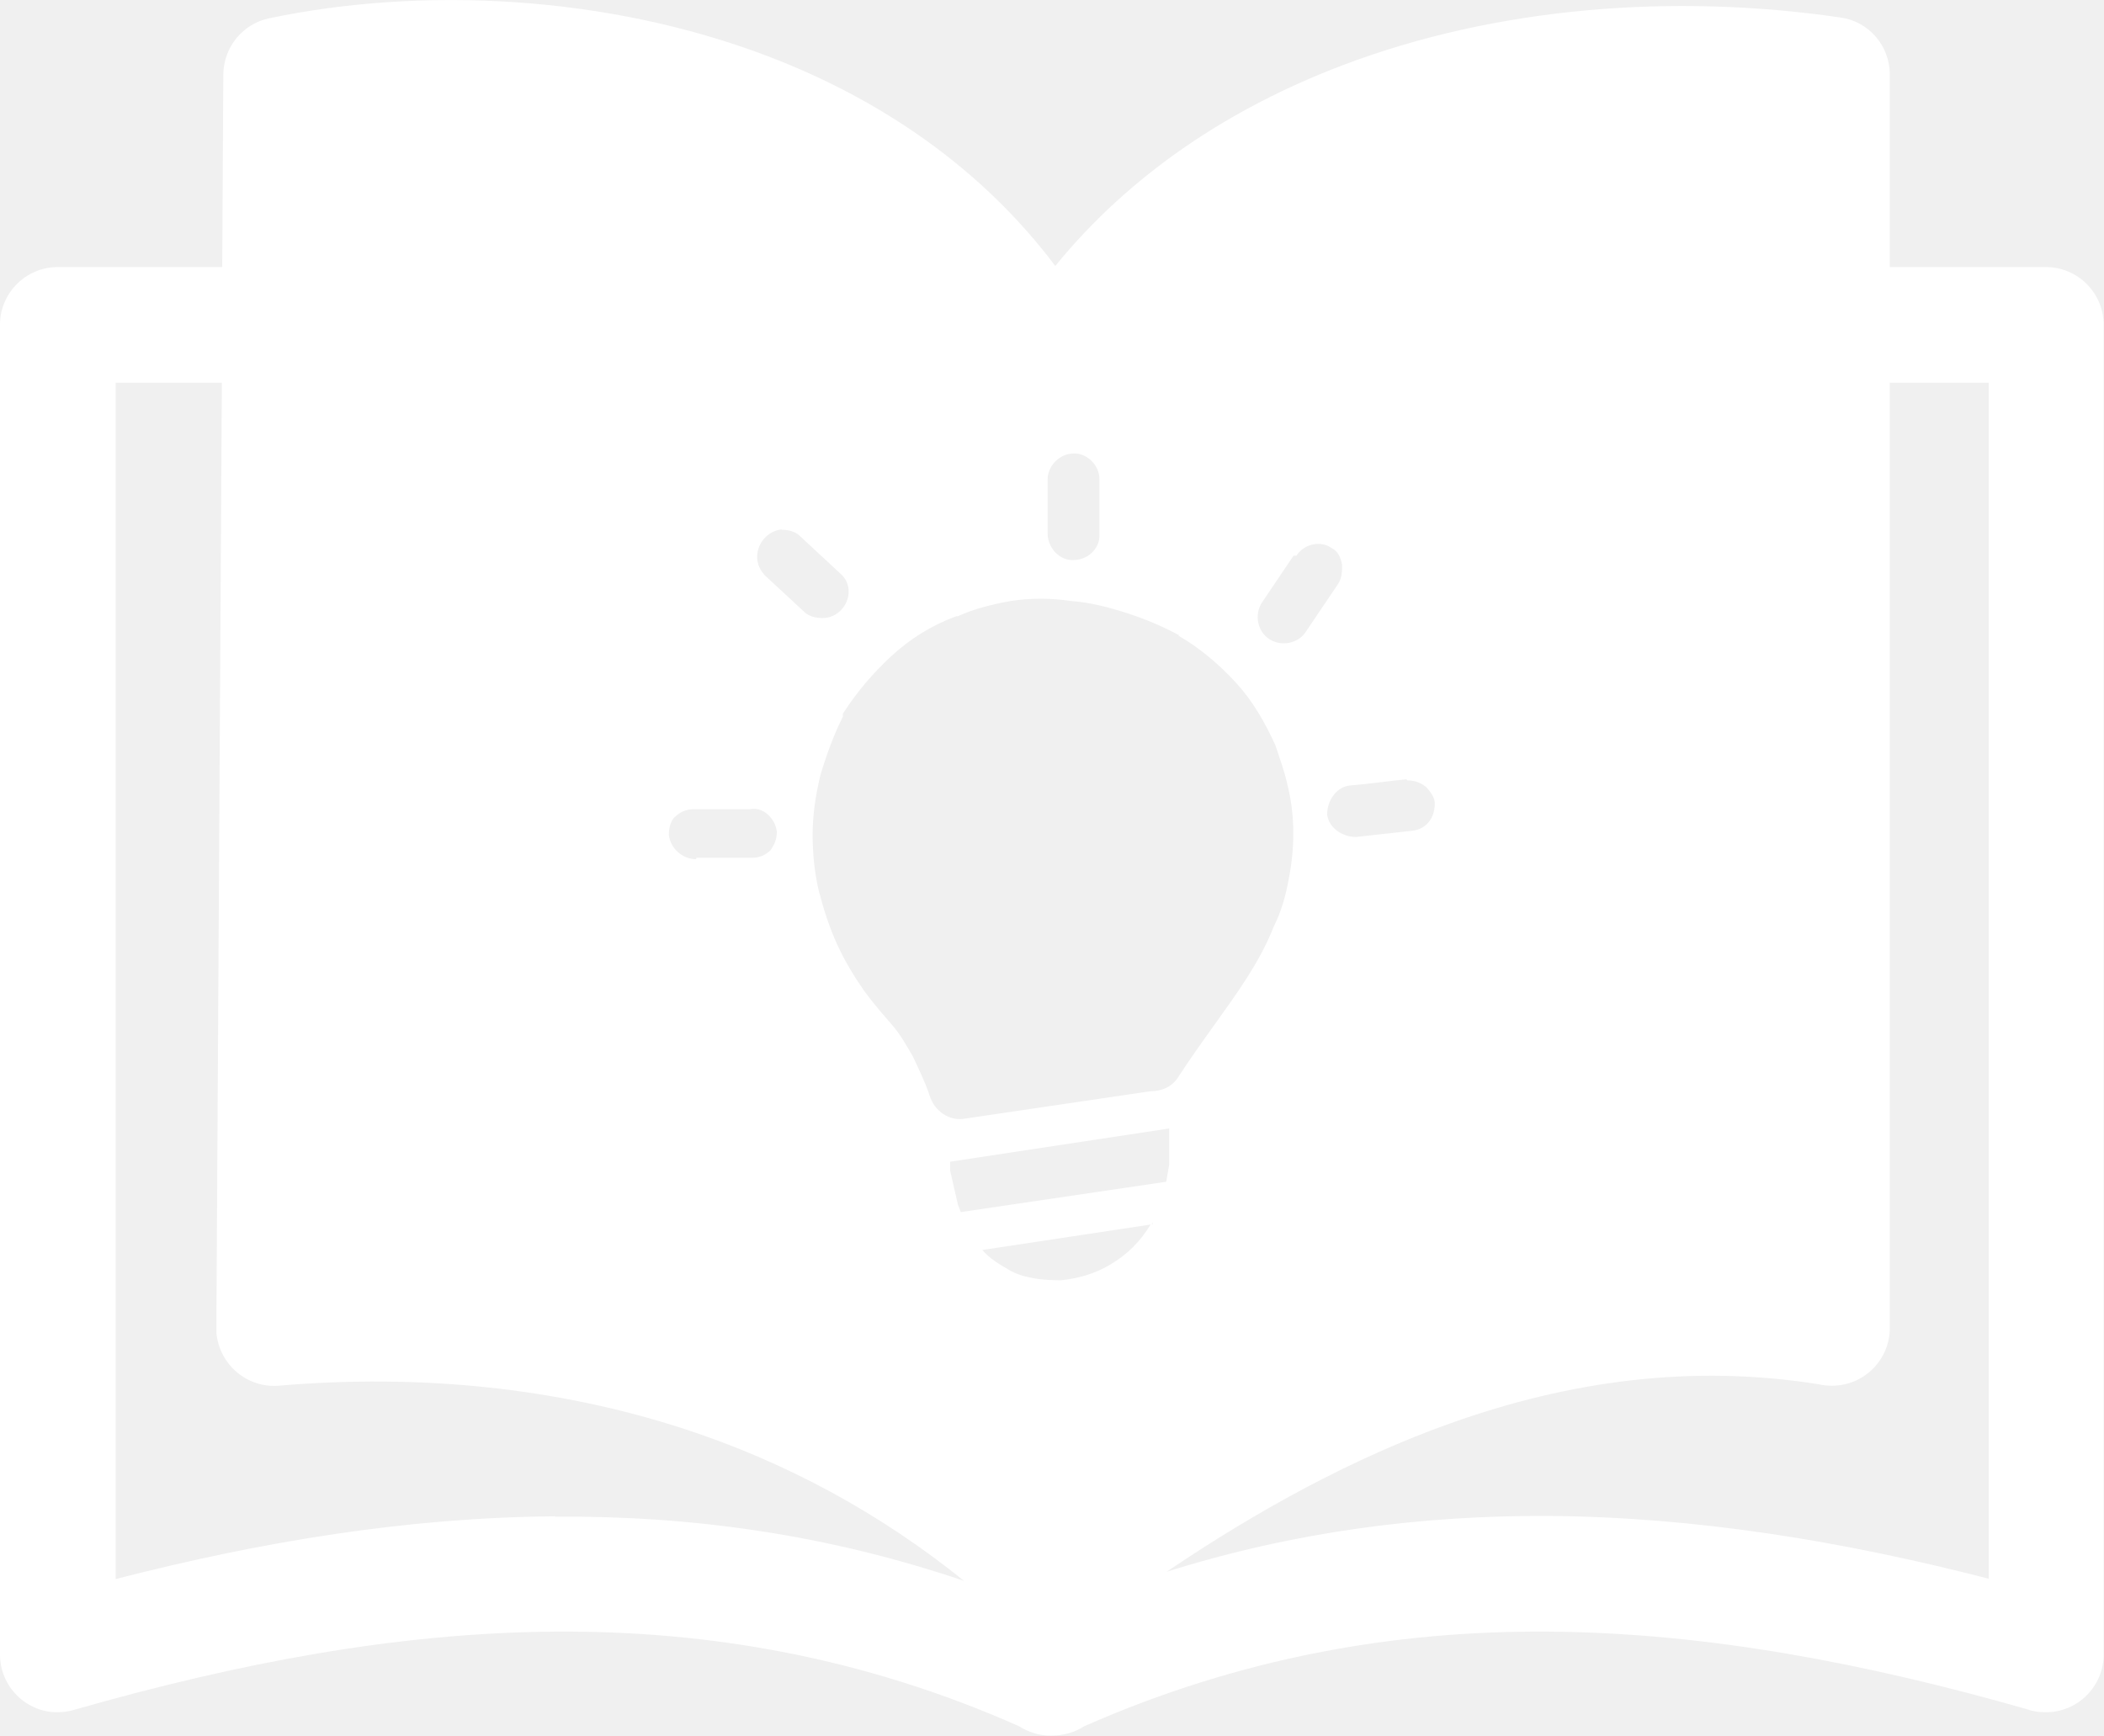
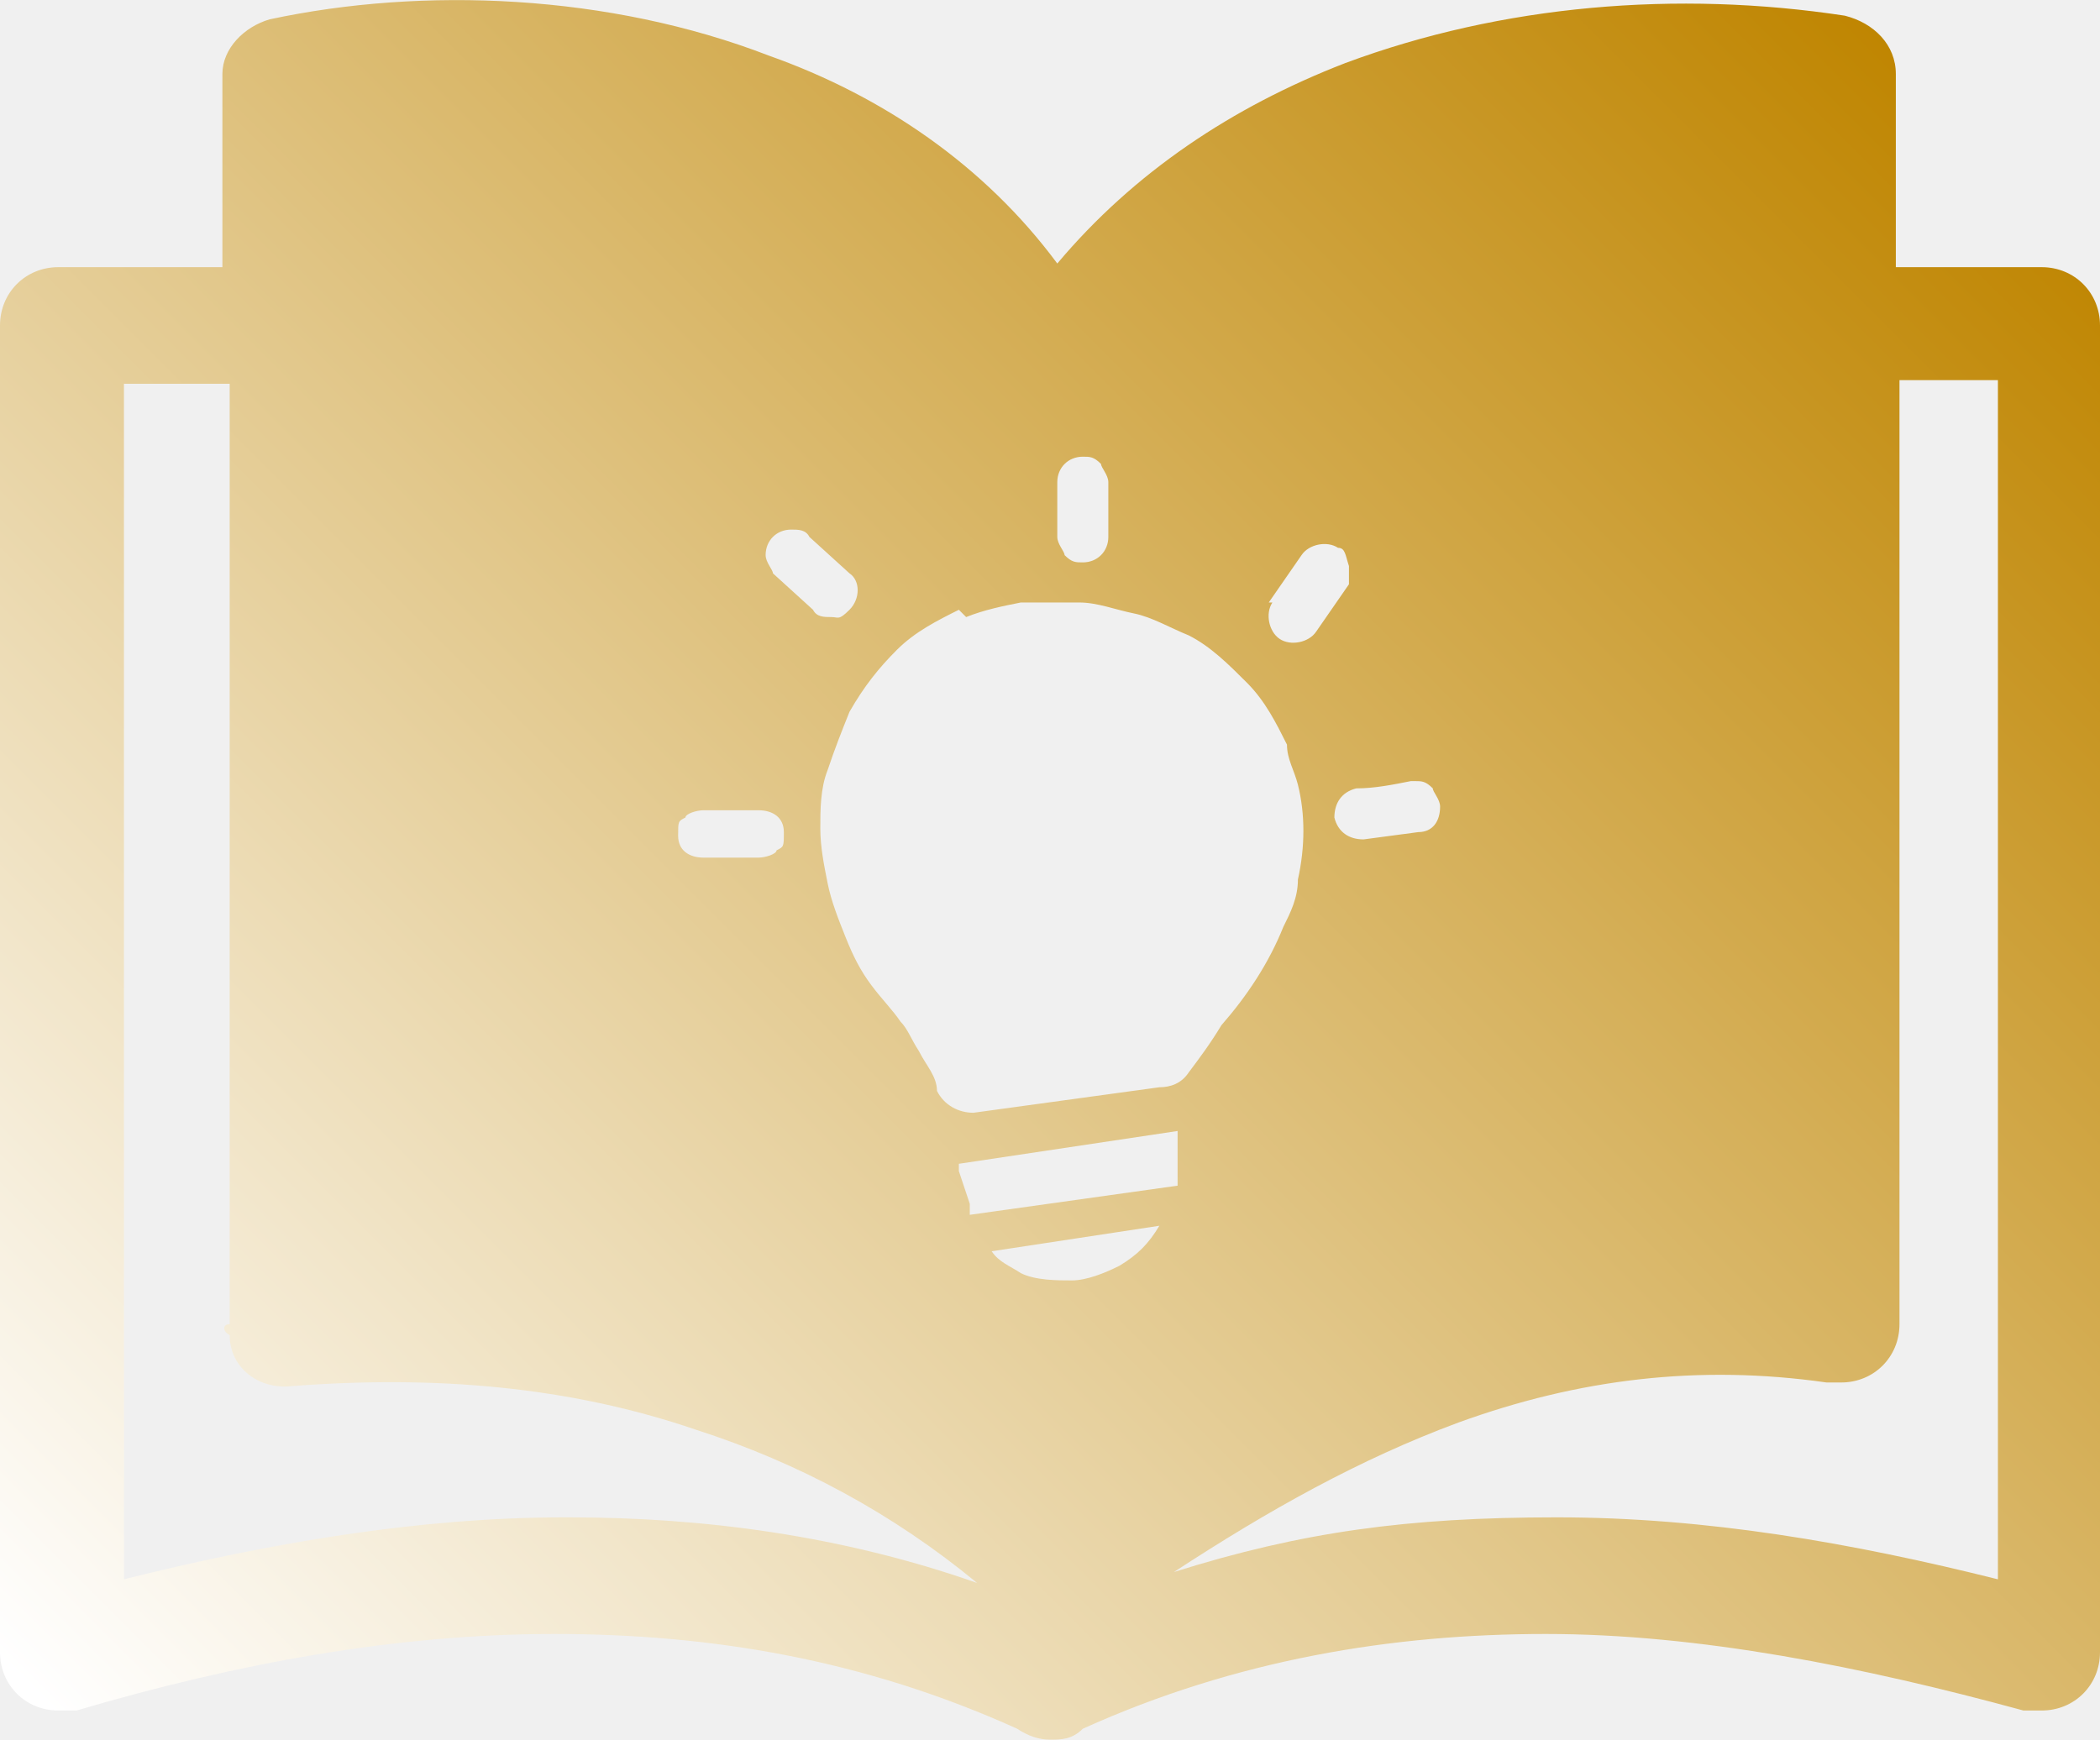
- <svg xmlns="http://www.w3.org/2000/svg" id="Layer_2" data-name="Layer 2" viewBox="0 0 57.66 47.56">
+ <svg xmlns="http://www.w3.org/2000/svg" id="Layer_2" data-name="Layer 2" viewBox="0 0 57.6 47.73">
  <defs>
    <style>
      .cls-1 {
-         fill: #fff;
+         fill: url(#linear-gradient);
      }
    </style>
+     <linearGradient id="linear-gradient" x1="5.04" y1="1166.5" x2="53.35" y2="1118.19" gradientTransform="translate(0 -1115.95)" gradientUnits="userSpaceOnUse">
+       <stop offset="0" stop-color="#fff" />
+       <stop offset="1" stop-color="#bf8500" />
+     </linearGradient>
  </defs>
  <g id="Layer_2-2" data-name="Layer 2">
-     <path class="cls-1" d="M56.08,7.32h-4.29V2.04c0-.77-.56-1.45-1.35-1.56-4.58-.67-9.44-.29-13.65,1.31-3.08,1.17-5.82,2.98-7.87,5.5-2.03-2.7-4.81-4.58-7.88-5.75C16.6-.15,11.54-.37,7.38.5c-.72.15-1.25.78-1.26,1.54l-.03,5.28H1.58c-.87,0-1.58.71-1.58,1.58v36.45c0,.87.71,1.58,1.57,1.58.18,0,.35-.03.51-.08,4.42-1.26,8.79-2.1,13.13-2.13,4.23-.03,8.47.71,12.71,2.59.27.17.58.27.9.26.32,0,.64-.09.9-.26,4.25-1.87,8.47-2.62,12.71-2.59,4.34.03,8.72.87,13.13,2.13.16.06.33.08.51.08.87,0,1.58-.71,1.58-1.58V8.9c0-.87-.71-1.58-1.58-1.58ZM38.53,21.35l.04.04c.17,0,.33.04.5.17.12.12.25.29.25.46,0,.42-.25.71-.62.75l-1.54.17c-.37,0-.75-.25-.79-.62,0-.37.25-.75.62-.79.5-.04,1.04-.12,1.54-.17ZM34.58,16.52l.87-1.29h.08c.21-.33.67-.42.96-.21.17.08.25.25.29.46,0,.17,0,.37-.12.54l-.87,1.29c-.21.33-.67.42-1,.21s-.42-.67-.21-1ZM28.71,13.14c0-.37.33-.71.71-.71h.04c.17,0,.33.08.46.21.12.12.21.29.21.5v1.54c0,.37-.33.67-.71.67h-.04c-.17,0-.33-.08-.46-.21-.12-.12-.21-.33-.21-.5v-1.5ZM26.21,16.89h.04c.46-.21.96-.33,1.46-.42.54-.08,1.08-.08,1.62,0,.54.04,1.04.17,1.54.33s1,.37,1.46.62h-.04c.58.33,1.12.79,1.58,1.29.46.5.79,1.08,1.08,1.71.12.37.25.71.33,1.08.21.83.21,1.71.04,2.58-.08.46-.21.92-.42,1.33-.37.96-1.04,1.87-1.67,2.75-.33.46-.62.87-.92,1.33-.17.29-.46.42-.79.42l-5.08.75c-.42.08-.83-.21-.96-.62-.12-.37-.29-.71-.46-1.08-.17-.29-.33-.58-.54-.83-.25-.29-.54-.62-.79-.96-.29-.42-.54-.83-.75-1.29-.21-.46-.37-.96-.5-1.46-.12-.5-.17-1.04-.17-1.54,0-.54.08-1.08.21-1.62.17-.58.37-1.12.62-1.62v-.08c.37-.58.83-1.12,1.33-1.58.5-.46,1.08-.83,1.75-1.08ZM21.42,14.52c.17,0,.37.04.5.17l1.12,1.04c.29.25.29.71,0,1-.12.12-.29.21-.5.21-.17,0-.37-.04-.5-.17l-1.09-1.01s0,0,0,0l-.04-.04.04.03c-.12-.12-.2-.29-.2-.49,0-.37.29-.71.67-.75ZM18.5,22.39c.12-.12.29-.21.5-.21h1.54c.37-.08.71.25.75.62,0,.21-.08.37-.17.5-.12.12-.29.21-.5.21h-1.54v.04c-.37,0-.71-.29-.75-.67,0-.17.04-.37.17-.5ZM15.22,41.56c-4.04.03-8.05.69-12.05,1.72V10.49h2.91l-.15,25.77c0,.09,0,.18,0,.27.08.87.84,1.52,1.71,1.45,3.86-.33,7.62.05,11.1,1.18,2.76.9,5.35,2.29,7.68,4.17-3.74-1.27-7.47-1.79-11.2-1.76ZM31.58,33.55h-.04c-.29.48-.65.84-1.13,1.12-.42.25-.87.37-1.33.42-.46,0-.96-.04-1.37-.25-.29-.17-.58-.33-.79-.58l4.63-.7s.03-.03.04-.05v.04ZM26.33,33.22l-.08-.21-.21-.92v-.25l6-.91h0s.04,0,.04,0h-.04v1l-.08.46-5.62.83ZM54.5,43.27c-4-1.03-8.01-1.69-12.05-1.72-3.49-.02-6.98.43-10.48,1.53,2.55-1.72,5.14-3.13,7.78-4.07,3.28-1.17,6.63-1.62,10.09-1.07.12.03.24.04.37.04.87,0,1.58-.71,1.58-1.58V10.49h2.71v32.79Z" fill="#ffffff" />
+     <path class="cls-1" d="M56.3,7.33h-4.3V2.03c0-.8-.6-1.4-1.4-1.6-4.6-.7-9.4-.3-13.7,1.3-3.1,1.2-5.8,3-7.9,5.5-2-2.7-4.8-4.6-7.9-5.7C16.7-.17,11.6-.37,7.4.53c-.7.2-1.3.8-1.3,1.5v5.3H1.6c-.9,0-1.6.7-1.6,1.6v36.4c0,.9.7,1.6,1.6,1.6h.5c4.4-1.3,8.8-2.1,13.1-2.1s8.5.7,12.7,2.6c.3.2.6.3.9.3s.6,0,.9-.3c4.2-1.9,8.5-2.6,12.7-2.6s8.7.9,13.1,2.1h.5c.9,0,1.6-.7,1.6-1.6V8.93c0-.9-.7-1.6-1.6-1.6h.3,0ZM38.8,21.43h0c.2,0,.3,0,.5.2,0,.1.2.3.2.5,0,.4-.2.7-.6.7l-1.5.2c-.4,0-.7-.2-.8-.6,0-.4.2-.7.6-.8.5,0,1-.1,1.5-.2h.1ZM34.8,16.53l.9-1.3h0c.2-.3.7-.4,1-.2.2,0,.2.2.3.5v.5l-.9,1.3c-.2.3-.7.4-1,.2s-.4-.7-.2-1h-.1ZM29,13.23c0-.4.3-.7.7-.7h0c.2,0,.3,0,.5.2,0,.1.2.3.2.5v1.5h0c0,.4-.3.7-.7.7h0c-.2,0-.3,0-.5-.2,0-.1-.2-.3-.2-.5v-1.5ZM26.5,16.93h0c.5-.2,1-.3,1.5-.4h1.6c.5,0,1,.2,1.5.3s1,.4,1.5.6h0c.6.3,1.1.8,1.6,1.3s.8,1.1,1.1,1.7c0,.4.2.7.3,1.1.2.8.2,1.7,0,2.6,0,.5-.2.9-.4,1.3-.4,1-1,1.9-1.7,2.7-.3.5-.6.9-.9,1.3-.2.3-.5.4-.8.4l-5.1.7c-.4,0-.8-.2-1-.6,0-.4-.3-.7-.5-1.1-.2-.3-.3-.6-.5-.8-.2-.3-.5-.6-.8-1s-.5-.8-.7-1.3-.4-1-.5-1.5-.2-1-.2-1.5,0-1.1.2-1.6c.2-.6.4-1.1.6-1.6h0c.4-.7.8-1.2,1.3-1.7s1.1-.8,1.7-1.1l.2.2h0ZM21.7,14.53c.2,0,.4,0,.5.2l1.1,1c.3.2.3.7,0,1s-.3.2-.5.2-.4,0-.5-.2l-1.1-1h0c0-.1-.2-.3-.2-.5,0-.4.3-.7.7-.7ZM18.8,22.43c0-.1.3-.2.5-.2h1.5c.4,0,.7.2.7.6s0,.4-.2.5c0,.1-.3.2-.5.2h-1.5c-.4,0-.7-.2-.7-.6s0-.4.2-.5ZM15.5,41.63c-4,0-8.1.7-12.1,1.7V10.53h2.9v25.8c-.2,0-.2.2,0,.3,0,.9.8,1.5,1.7,1.4,3.9-.3,7.6,0,11.1,1.2,2.8.9,5.4,2.3,7.7,4.2-3.7-1.3-7.5-1.8-11.2-1.8h-.1ZM31.8,33.63h0c-.3.5-.6.8-1.1,1.1-.4.2-.9.4-1.3.4s-1,0-1.4-.2c-.3-.2-.6-.3-.8-.6l4.6-.7h0ZM26.6,33.23v-.2l-.3-.9v-.2l6-.9h0v1.5l-5.7.8h0v-.1ZM54.8,43.33c-4-1-8-1.7-12.1-1.7s-7,.4-10.5,1.5c2.6-1.7,5.1-3.1,7.8-4.1,3.3-1.2,6.6-1.6,10.1-1.1h.4c.9,0,1.6-.7,1.6-1.6V10.43h2.7v32.8h0v.1Z" />
  </g>
</svg>
